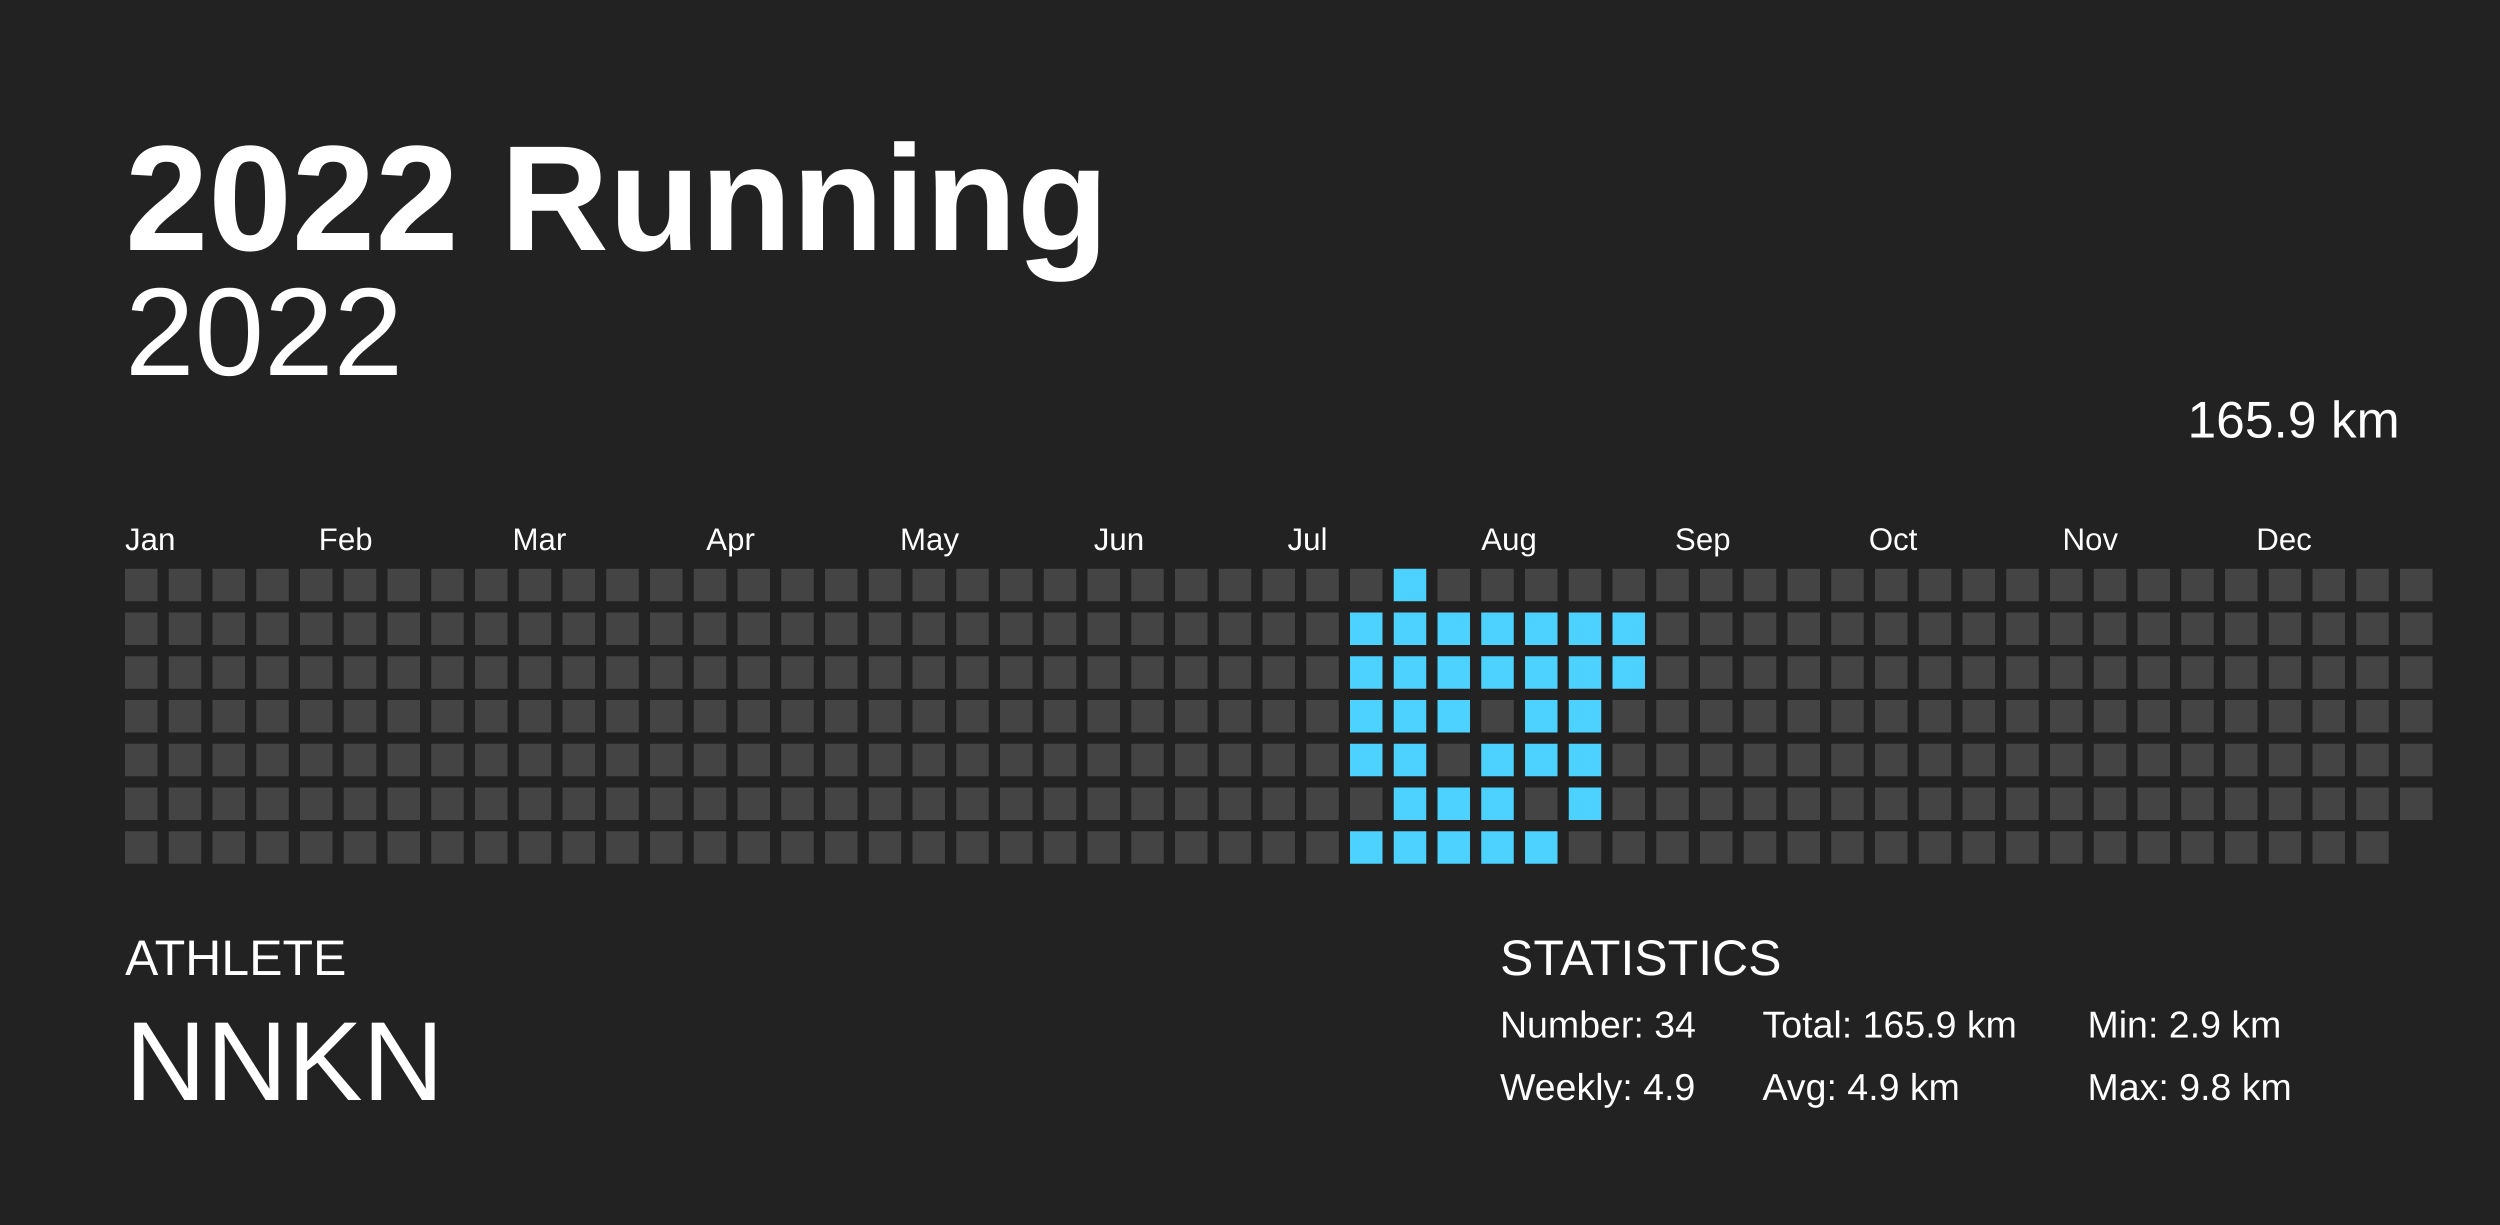
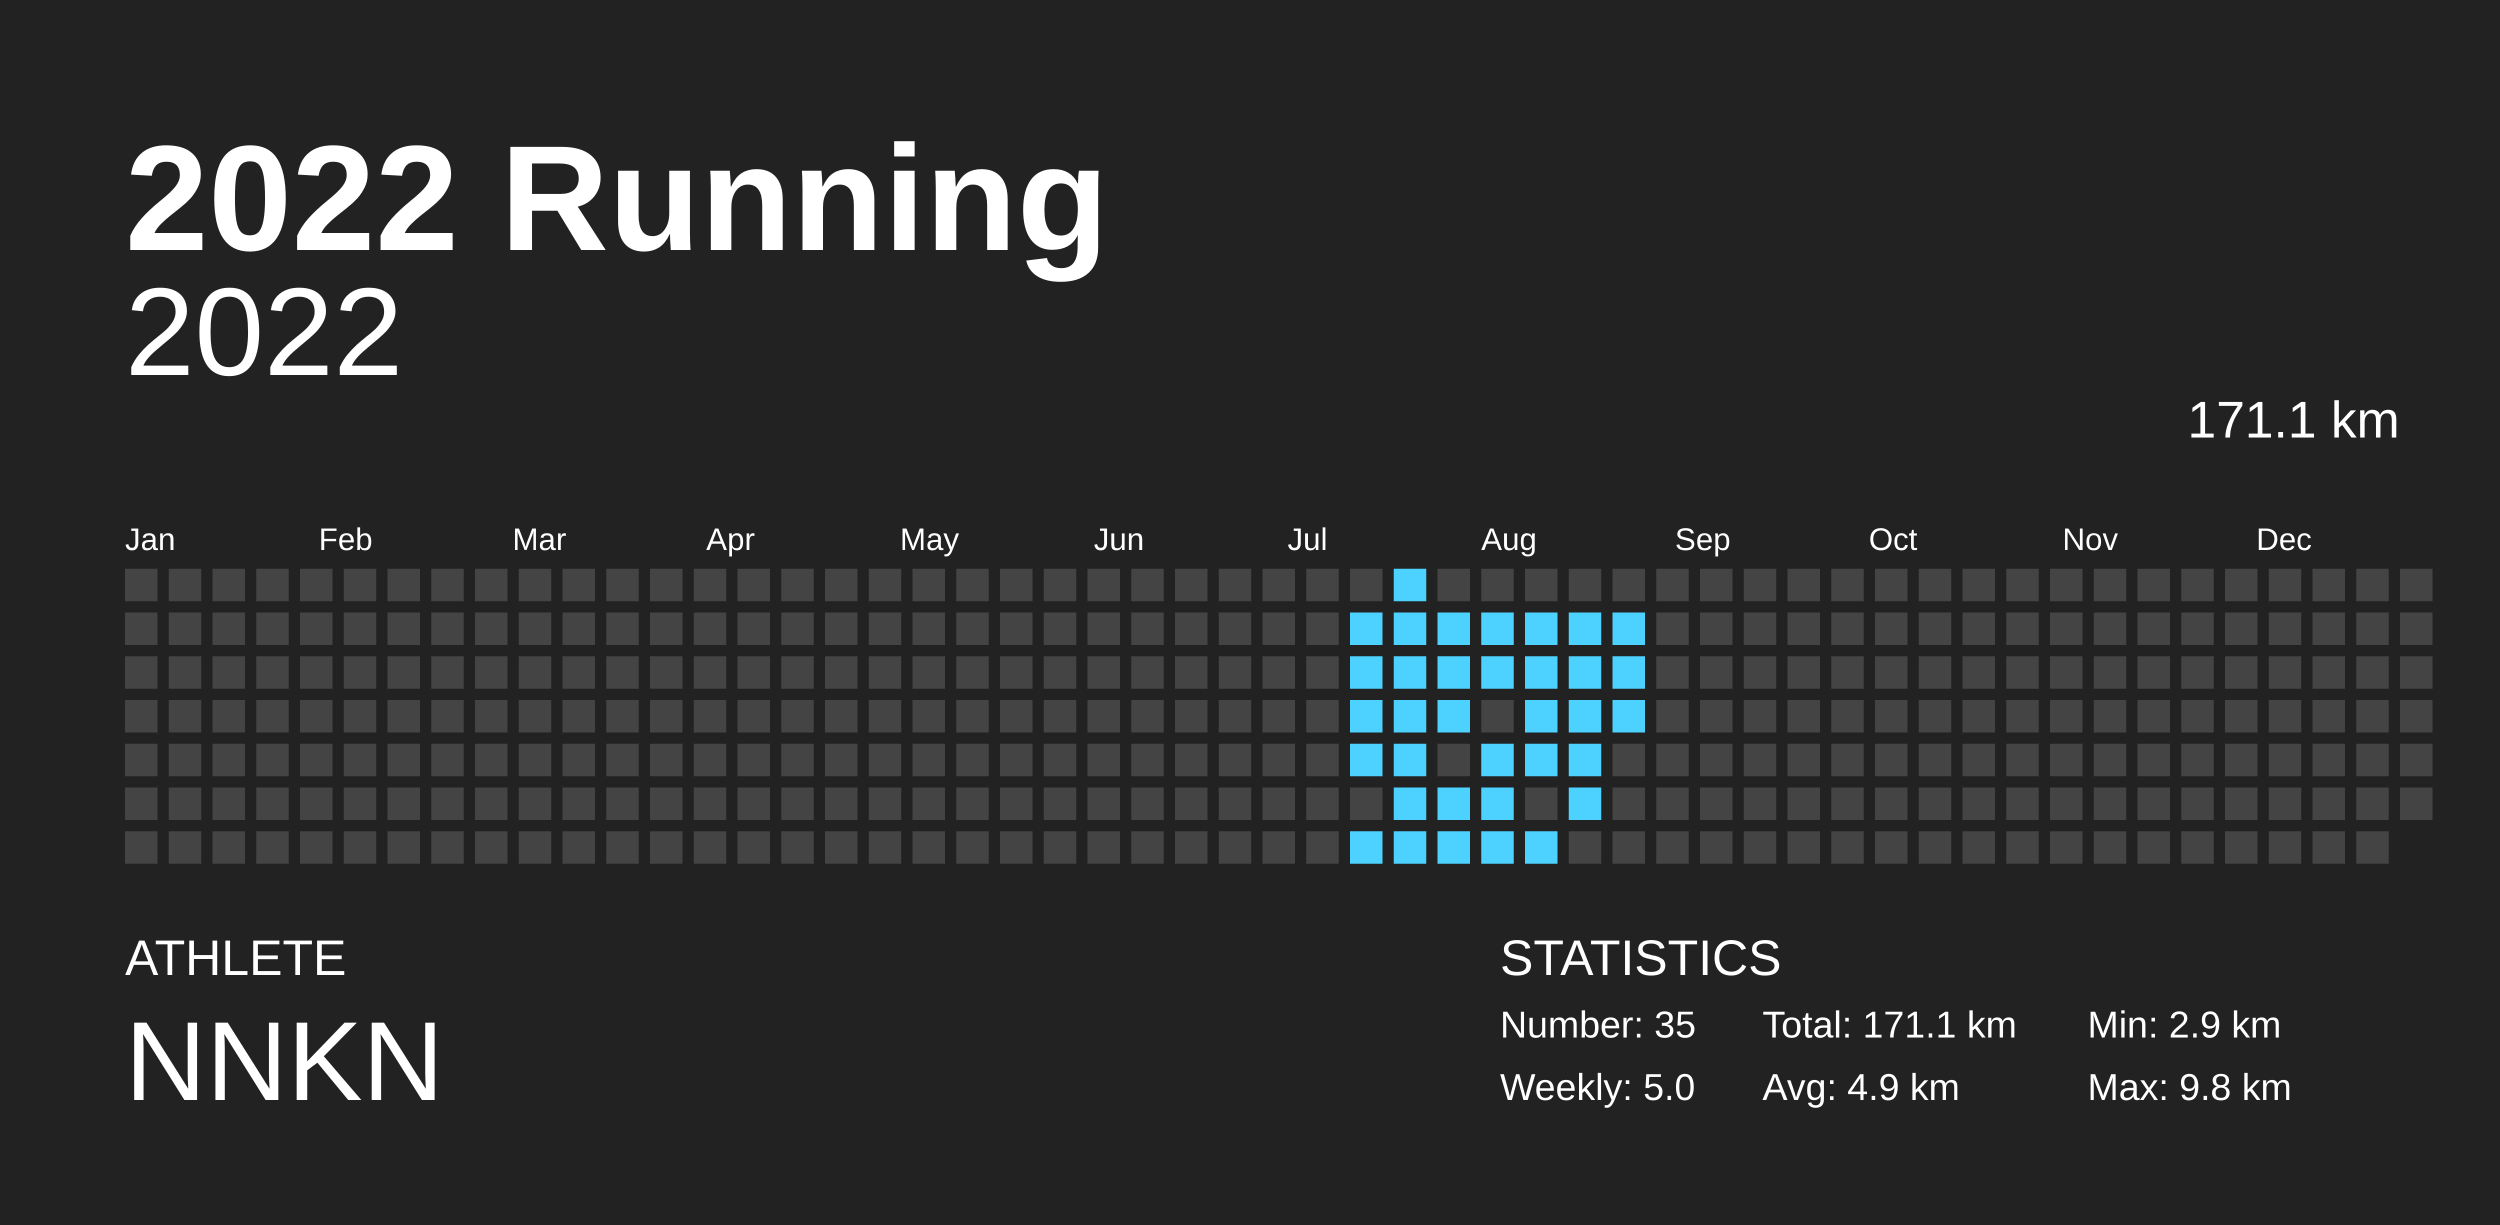
<svg xmlns="http://www.w3.org/2000/svg" baseProfile="full" height="98mm" version="1.1" viewBox="0,0,200,98" width="200mm">
  <defs />
  <rect fill="#222222" height="98" width="200" x="0" y="0" />
  <text fill="#FFFFFF" style="font-size:12px; font-family:Arial; font-weight:bold;" x="10" y="20">2022 Running</text>
  <text fill="#FFFFFF" style="font-size:4px; font-family:Arial" x="10" y="78">ATHLETE</text>
  <text fill="#FFFFFF" style="font-size:9px; font-family:Arial" x="10" y="88">NNKN</text>
  <text fill="#FFFFFF" style="font-size:4px; font-family:Arial" x="120" y="78">STATISTICS</text>
-   <text fill="#FFFFFF" style="font-size:3px; font-family:Arial" x="120" y="83">Number: 34</text>
-   <text fill="#FFFFFF" style="font-size:3px; font-family:Arial" x="120" y="88">Weekly: 4.9</text>
-   <text fill="#FFFFFF" style="font-size:3px; font-family:Arial" x="141" y="83">Total: 165.9 km</text>
+   <text fill="#FFFFFF" style="font-size:3px; font-family:Arial" x="120" y="83">Number: 35</text>
+   <text fill="#FFFFFF" style="font-size:3px; font-family:Arial" x="120" y="88">Weekly: 5.0</text>
+   <text fill="#FFFFFF" style="font-size:3px; font-family:Arial" x="141" y="83">Total: 171.1 km</text>
  <text fill="#FFFFFF" style="font-size:3px; font-family:Arial" x="141" y="88">Avg: 4.9 km</text>
  <text fill="#FFFFFF" style="font-size:3px; font-family:Arial" x="167" y="83">Min: 2.9 km</text>
  <text fill="#FFFFFF" style="font-size:3px; font-family:Arial" x="167" y="88">Max: 9.8 km</text>
  <text alignment-baseline="hanging" fill="#FFFFFF" style="font-size:10.0px; font-family:Arial;" x="10" y="30">2022</text>
-   <text alignment-baseline="hanging" fill="#FFFFFF" style="font-size:4.125px; font-family:Arial;" x="175" y="35">165.9 km</text>
+   <text alignment-baseline="hanging" fill="#FFFFFF" style="font-size:4.125px; font-family:Arial;" x="175" y="35">171.1 km</text>
  <text fill="#FFFFFF" style="font-size:2.5px; font-family:Arial" x="10.0" y="44">Jan</text>
  <text fill="#FFFFFF" style="font-size:2.5px; font-family:Arial" x="25.5" y="44">Feb</text>
  <text fill="#FFFFFF" style="font-size:2.5px; font-family:Arial" x="41.0" y="44">Mar</text>
  <text fill="#FFFFFF" style="font-size:2.5px; font-family:Arial" x="56.5" y="44">Apr</text>
  <text fill="#FFFFFF" style="font-size:2.5px; font-family:Arial" x="72.0" y="44">May</text>
  <text fill="#FFFFFF" style="font-size:2.5px; font-family:Arial" x="87.5" y="44">Jun</text>
  <text fill="#FFFFFF" style="font-size:2.5px; font-family:Arial" x="103.0" y="44">Jul</text>
  <text fill="#FFFFFF" style="font-size:2.5px; font-family:Arial" x="118.5" y="44">Aug</text>
  <text fill="#FFFFFF" style="font-size:2.5px; font-family:Arial" x="134.0" y="44">Sep</text>
  <text fill="#FFFFFF" style="font-size:2.5px; font-family:Arial" x="149.5" y="44">Oct</text>
  <text fill="#FFFFFF" style="font-size:2.5px; font-family:Arial" x="165.0" y="44">Nov</text>
  <text fill="#FFFFFF" style="font-size:2.5px; font-family:Arial" x="180.5" y="44">Dec</text>
  <rect fill="#444444" height="2.6" width="2.6" x="10.0" y="45.5" />
  <rect fill="#444444" height="2.6" width="2.6" x="10.0" y="49.0" />
  <rect fill="#444444" height="2.6" width="2.6" x="10.0" y="52.5" />
  <rect fill="#444444" height="2.6" width="2.6" x="10.0" y="56.0" />
  <rect fill="#444444" height="2.6" width="2.6" x="10.0" y="59.5" />
  <rect fill="#444444" height="2.6" width="2.6" x="10.0" y="63.0" />
  <rect fill="#444444" height="2.6" width="2.6" x="10.0" y="66.5" />
  <rect fill="#444444" height="2.6" width="2.6" x="13.5" y="45.5" />
  <rect fill="#444444" height="2.6" width="2.6" x="13.5" y="49.0" />
  <rect fill="#444444" height="2.6" width="2.6" x="13.5" y="52.5" />
  <rect fill="#444444" height="2.6" width="2.6" x="13.5" y="56.0" />
  <rect fill="#444444" height="2.6" width="2.6" x="13.5" y="59.5" />
  <rect fill="#444444" height="2.6" width="2.6" x="13.5" y="63.0" />
  <rect fill="#444444" height="2.6" width="2.6" x="13.5" y="66.5" />
  <rect fill="#444444" height="2.6" width="2.6" x="17.0" y="45.5" />
  <rect fill="#444444" height="2.6" width="2.6" x="17.0" y="49.0" />
  <rect fill="#444444" height="2.6" width="2.6" x="17.0" y="52.5" />
  <rect fill="#444444" height="2.6" width="2.6" x="17.0" y="56.0" />
  <rect fill="#444444" height="2.6" width="2.6" x="17.0" y="59.5" />
  <rect fill="#444444" height="2.6" width="2.6" x="17.0" y="63.0" />
  <rect fill="#444444" height="2.6" width="2.6" x="17.0" y="66.5" />
  <rect fill="#444444" height="2.6" width="2.6" x="20.5" y="45.5" />
  <rect fill="#444444" height="2.6" width="2.6" x="20.5" y="49.0" />
  <rect fill="#444444" height="2.6" width="2.6" x="20.5" y="52.5" />
  <rect fill="#444444" height="2.6" width="2.6" x="20.5" y="56.0" />
  <rect fill="#444444" height="2.6" width="2.6" x="20.5" y="59.5" />
  <rect fill="#444444" height="2.6" width="2.6" x="20.5" y="63.0" />
  <rect fill="#444444" height="2.6" width="2.6" x="20.5" y="66.5" />
  <rect fill="#444444" height="2.6" width="2.6" x="24.0" y="45.5" />
  <rect fill="#444444" height="2.6" width="2.6" x="24.0" y="49.0" />
  <rect fill="#444444" height="2.6" width="2.6" x="24.0" y="52.5" />
  <rect fill="#444444" height="2.6" width="2.6" x="24.0" y="56.0" />
  <rect fill="#444444" height="2.6" width="2.6" x="24.0" y="59.5" />
  <rect fill="#444444" height="2.6" width="2.6" x="24.0" y="63.0" />
  <rect fill="#444444" height="2.6" width="2.6" x="24.0" y="66.5" />
  <rect fill="#444444" height="2.6" width="2.6" x="27.5" y="45.5" />
  <rect fill="#444444" height="2.6" width="2.6" x="27.5" y="49.0" />
  <rect fill="#444444" height="2.6" width="2.6" x="27.5" y="52.5" />
  <rect fill="#444444" height="2.6" width="2.6" x="27.5" y="56.0" />
  <rect fill="#444444" height="2.6" width="2.6" x="27.5" y="59.5" />
  <rect fill="#444444" height="2.6" width="2.6" x="27.5" y="63.0" />
  <rect fill="#444444" height="2.6" width="2.6" x="27.5" y="66.5" />
  <rect fill="#444444" height="2.6" width="2.6" x="31.0" y="45.5" />
  <rect fill="#444444" height="2.6" width="2.6" x="31.0" y="49.0" />
  <rect fill="#444444" height="2.6" width="2.6" x="31.0" y="52.5" />
  <rect fill="#444444" height="2.6" width="2.6" x="31.0" y="56.0" />
  <rect fill="#444444" height="2.6" width="2.6" x="31.0" y="59.5" />
  <rect fill="#444444" height="2.6" width="2.6" x="31.0" y="63.0" />
  <rect fill="#444444" height="2.6" width="2.6" x="31.0" y="66.5" />
  <rect fill="#444444" height="2.6" width="2.6" x="34.5" y="45.5" />
  <rect fill="#444444" height="2.6" width="2.6" x="34.5" y="49.0" />
  <rect fill="#444444" height="2.6" width="2.6" x="34.5" y="52.5" />
  <rect fill="#444444" height="2.6" width="2.6" x="34.5" y="56.0" />
  <rect fill="#444444" height="2.6" width="2.6" x="34.5" y="59.5" />
  <rect fill="#444444" height="2.6" width="2.6" x="34.5" y="63.0" />
  <rect fill="#444444" height="2.6" width="2.6" x="34.5" y="66.5" />
  <rect fill="#444444" height="2.6" width="2.6" x="38.0" y="45.5" />
  <rect fill="#444444" height="2.6" width="2.6" x="38.0" y="49.0" />
  <rect fill="#444444" height="2.6" width="2.6" x="38.0" y="52.5" />
  <rect fill="#444444" height="2.6" width="2.6" x="38.0" y="56.0" />
  <rect fill="#444444" height="2.6" width="2.6" x="38.0" y="59.5" />
  <rect fill="#444444" height="2.6" width="2.6" x="38.0" y="63.0" />
  <rect fill="#444444" height="2.6" width="2.6" x="38.0" y="66.5" />
  <rect fill="#444444" height="2.6" width="2.6" x="41.5" y="45.5" />
  <rect fill="#444444" height="2.6" width="2.6" x="41.5" y="49.0" />
  <rect fill="#444444" height="2.6" width="2.6" x="41.5" y="52.5" />
  <rect fill="#444444" height="2.6" width="2.6" x="41.5" y="56.0" />
  <rect fill="#444444" height="2.6" width="2.6" x="41.5" y="59.5" />
  <rect fill="#444444" height="2.6" width="2.6" x="41.5" y="63.0" />
  <rect fill="#444444" height="2.6" width="2.6" x="41.5" y="66.5" />
  <rect fill="#444444" height="2.6" width="2.6" x="45.0" y="45.5" />
  <rect fill="#444444" height="2.6" width="2.6" x="45.0" y="49.0" />
  <rect fill="#444444" height="2.6" width="2.6" x="45.0" y="52.5" />
  <rect fill="#444444" height="2.6" width="2.6" x="45.0" y="56.0" />
  <rect fill="#444444" height="2.6" width="2.6" x="45.0" y="59.5" />
  <rect fill="#444444" height="2.6" width="2.6" x="45.0" y="63.0" />
  <rect fill="#444444" height="2.6" width="2.6" x="45.0" y="66.5" />
  <rect fill="#444444" height="2.6" width="2.6" x="48.5" y="45.5" />
  <rect fill="#444444" height="2.6" width="2.6" x="48.5" y="49.0" />
  <rect fill="#444444" height="2.6" width="2.6" x="48.5" y="52.5" />
  <rect fill="#444444" height="2.6" width="2.6" x="48.5" y="56.0" />
  <rect fill="#444444" height="2.6" width="2.6" x="48.5" y="59.5" />
  <rect fill="#444444" height="2.6" width="2.6" x="48.5" y="63.0" />
  <rect fill="#444444" height="2.6" width="2.6" x="48.5" y="66.5" />
  <rect fill="#444444" height="2.6" width="2.6" x="52.0" y="45.5" />
  <rect fill="#444444" height="2.6" width="2.6" x="52.0" y="49.0" />
  <rect fill="#444444" height="2.6" width="2.6" x="52.0" y="52.5" />
  <rect fill="#444444" height="2.6" width="2.6" x="52.0" y="56.0" />
  <rect fill="#444444" height="2.6" width="2.6" x="52.0" y="59.5" />
  <rect fill="#444444" height="2.6" width="2.6" x="52.0" y="63.0" />
  <rect fill="#444444" height="2.6" width="2.6" x="52.0" y="66.5" />
  <rect fill="#444444" height="2.6" width="2.6" x="55.5" y="45.5" />
  <rect fill="#444444" height="2.6" width="2.6" x="55.5" y="49.0" />
  <rect fill="#444444" height="2.6" width="2.6" x="55.5" y="52.5" />
  <rect fill="#444444" height="2.6" width="2.6" x="55.5" y="56.0" />
  <rect fill="#444444" height="2.6" width="2.6" x="55.5" y="59.5" />
  <rect fill="#444444" height="2.6" width="2.6" x="55.5" y="63.0" />
  <rect fill="#444444" height="2.6" width="2.6" x="55.5" y="66.5" />
  <rect fill="#444444" height="2.6" width="2.6" x="59.0" y="45.5" />
  <rect fill="#444444" height="2.6" width="2.6" x="59.0" y="49.0" />
  <rect fill="#444444" height="2.6" width="2.6" x="59.0" y="52.5" />
  <rect fill="#444444" height="2.6" width="2.6" x="59.0" y="56.0" />
  <rect fill="#444444" height="2.6" width="2.6" x="59.0" y="59.5" />
  <rect fill="#444444" height="2.6" width="2.6" x="59.0" y="63.0" />
  <rect fill="#444444" height="2.6" width="2.6" x="59.0" y="66.5" />
  <rect fill="#444444" height="2.6" width="2.6" x="62.5" y="45.5" />
  <rect fill="#444444" height="2.6" width="2.6" x="62.5" y="49.0" />
  <rect fill="#444444" height="2.6" width="2.6" x="62.5" y="52.5" />
  <rect fill="#444444" height="2.6" width="2.6" x="62.5" y="56.0" />
  <rect fill="#444444" height="2.6" width="2.6" x="62.5" y="59.5" />
  <rect fill="#444444" height="2.6" width="2.6" x="62.5" y="63.0" />
  <rect fill="#444444" height="2.6" width="2.6" x="62.5" y="66.5" />
  <rect fill="#444444" height="2.6" width="2.6" x="66.0" y="45.5" />
  <rect fill="#444444" height="2.6" width="2.6" x="66.0" y="49.0" />
  <rect fill="#444444" height="2.6" width="2.6" x="66.0" y="52.5" />
  <rect fill="#444444" height="2.6" width="2.6" x="66.0" y="56.0" />
  <rect fill="#444444" height="2.6" width="2.6" x="66.0" y="59.5" />
  <rect fill="#444444" height="2.6" width="2.6" x="66.0" y="63.0" />
  <rect fill="#444444" height="2.6" width="2.6" x="66.0" y="66.5" />
  <rect fill="#444444" height="2.6" width="2.6" x="69.5" y="45.5" />
  <rect fill="#444444" height="2.6" width="2.6" x="69.5" y="49.0" />
  <rect fill="#444444" height="2.6" width="2.6" x="69.5" y="52.5" />
  <rect fill="#444444" height="2.6" width="2.6" x="69.5" y="56.0" />
  <rect fill="#444444" height="2.6" width="2.6" x="69.5" y="59.5" />
  <rect fill="#444444" height="2.6" width="2.6" x="69.5" y="63.0" />
  <rect fill="#444444" height="2.6" width="2.6" x="69.5" y="66.5" />
  <rect fill="#444444" height="2.6" width="2.6" x="73.0" y="45.5" />
  <rect fill="#444444" height="2.6" width="2.6" x="73.0" y="49.0" />
  <rect fill="#444444" height="2.6" width="2.6" x="73.0" y="52.5" />
  <rect fill="#444444" height="2.6" width="2.6" x="73.0" y="56.0" />
  <rect fill="#444444" height="2.6" width="2.6" x="73.0" y="59.5" />
  <rect fill="#444444" height="2.6" width="2.6" x="73.0" y="63.0" />
  <rect fill="#444444" height="2.6" width="2.6" x="73.0" y="66.5" />
  <rect fill="#444444" height="2.6" width="2.6" x="76.5" y="45.5" />
  <rect fill="#444444" height="2.6" width="2.6" x="76.5" y="49.0" />
  <rect fill="#444444" height="2.6" width="2.6" x="76.5" y="52.5" />
  <rect fill="#444444" height="2.6" width="2.6" x="76.5" y="56.0" />
  <rect fill="#444444" height="2.6" width="2.6" x="76.5" y="59.5" />
  <rect fill="#444444" height="2.6" width="2.6" x="76.5" y="63.0" />
  <rect fill="#444444" height="2.6" width="2.6" x="76.5" y="66.5" />
  <rect fill="#444444" height="2.6" width="2.6" x="80.0" y="45.5" />
  <rect fill="#444444" height="2.6" width="2.6" x="80.0" y="49.0" />
  <rect fill="#444444" height="2.6" width="2.6" x="80.0" y="52.5" />
  <rect fill="#444444" height="2.6" width="2.6" x="80.0" y="56.0" />
  <rect fill="#444444" height="2.6" width="2.6" x="80.0" y="59.5" />
  <rect fill="#444444" height="2.6" width="2.6" x="80.0" y="63.0" />
  <rect fill="#444444" height="2.6" width="2.6" x="80.0" y="66.5" />
  <rect fill="#444444" height="2.6" width="2.6" x="83.5" y="45.5" />
  <rect fill="#444444" height="2.6" width="2.6" x="83.5" y="49.0" />
  <rect fill="#444444" height="2.6" width="2.6" x="83.5" y="52.5" />
  <rect fill="#444444" height="2.6" width="2.6" x="83.5" y="56.0" />
  <rect fill="#444444" height="2.6" width="2.6" x="83.5" y="59.5" />
  <rect fill="#444444" height="2.6" width="2.6" x="83.5" y="63.0" />
  <rect fill="#444444" height="2.6" width="2.6" x="83.5" y="66.5" />
  <rect fill="#444444" height="2.6" width="2.6" x="87.0" y="45.5" />
  <rect fill="#444444" height="2.6" width="2.6" x="87.0" y="49.0" />
  <rect fill="#444444" height="2.6" width="2.6" x="87.0" y="52.5" />
  <rect fill="#444444" height="2.6" width="2.6" x="87.0" y="56.0" />
  <rect fill="#444444" height="2.6" width="2.6" x="87.0" y="59.5" />
  <rect fill="#444444" height="2.6" width="2.6" x="87.0" y="63.0" />
  <rect fill="#444444" height="2.6" width="2.6" x="87.0" y="66.5" />
  <rect fill="#444444" height="2.6" width="2.6" x="90.5" y="45.5" />
  <rect fill="#444444" height="2.6" width="2.6" x="90.5" y="49.0" />
  <rect fill="#444444" height="2.6" width="2.6" x="90.5" y="52.5" />
  <rect fill="#444444" height="2.6" width="2.6" x="90.5" y="56.0" />
  <rect fill="#444444" height="2.6" width="2.6" x="90.5" y="59.5" />
  <rect fill="#444444" height="2.6" width="2.6" x="90.5" y="63.0" />
  <rect fill="#444444" height="2.6" width="2.6" x="90.5" y="66.5" />
  <rect fill="#444444" height="2.6" width="2.6" x="94.0" y="45.5" />
  <rect fill="#444444" height="2.6" width="2.6" x="94.0" y="49.0" />
  <rect fill="#444444" height="2.6" width="2.6" x="94.0" y="52.5" />
  <rect fill="#444444" height="2.6" width="2.6" x="94.0" y="56.0" />
  <rect fill="#444444" height="2.6" width="2.6" x="94.0" y="59.5" />
  <rect fill="#444444" height="2.6" width="2.6" x="94.0" y="63.0" />
  <rect fill="#444444" height="2.6" width="2.6" x="94.0" y="66.5" />
  <rect fill="#444444" height="2.6" width="2.6" x="97.5" y="45.5" />
  <rect fill="#444444" height="2.6" width="2.6" x="97.5" y="49.0" />
  <rect fill="#444444" height="2.6" width="2.6" x="97.5" y="52.5" />
  <rect fill="#444444" height="2.6" width="2.6" x="97.5" y="56.0" />
  <rect fill="#444444" height="2.6" width="2.6" x="97.5" y="59.5" />
  <rect fill="#444444" height="2.6" width="2.6" x="97.5" y="63.0" />
  <rect fill="#444444" height="2.6" width="2.6" x="97.5" y="66.5" />
  <rect fill="#444444" height="2.6" width="2.6" x="101.0" y="45.5" />
  <rect fill="#444444" height="2.6" width="2.6" x="101.0" y="49.0" />
  <rect fill="#444444" height="2.6" width="2.6" x="101.0" y="52.5" />
  <rect fill="#444444" height="2.6" width="2.6" x="101.0" y="56.0" />
  <rect fill="#444444" height="2.6" width="2.6" x="101.0" y="59.5" />
  <rect fill="#444444" height="2.6" width="2.6" x="101.0" y="63.0" />
  <rect fill="#444444" height="2.6" width="2.6" x="101.0" y="66.5" />
  <rect fill="#444444" height="2.6" width="2.6" x="104.5" y="45.5" />
  <rect fill="#444444" height="2.6" width="2.6" x="104.5" y="49.0" />
  <rect fill="#444444" height="2.6" width="2.6" x="104.5" y="52.5" />
  <rect fill="#444444" height="2.6" width="2.6" x="104.5" y="56.0" />
  <rect fill="#444444" height="2.6" width="2.6" x="104.5" y="59.5" />
  <rect fill="#444444" height="2.6" width="2.6" x="104.5" y="63.0" />
  <rect fill="#444444" height="2.6" width="2.6" x="104.5" y="66.5" />
  <rect fill="#444444" height="2.6" width="2.6" x="108.0" y="45.5" />
  <rect fill="#4dd2ff" height="2.6" width="2.6" x="108.0" y="49.0" />
  <rect fill="#4dd2ff" height="2.6" width="2.6" x="108.0" y="52.5" />
  <rect fill="#4dd2ff" height="2.6" width="2.6" x="108.0" y="56.0" />
  <rect fill="#4dd2ff" height="2.6" width="2.6" x="108.0" y="59.5" />
  <rect fill="#444444" height="2.6" width="2.6" x="108.0" y="63.0" />
  <rect fill="#4dd2ff" height="2.6" width="2.6" x="108.0" y="66.5" />
  <rect fill="#4dd2ff" height="2.6" width="2.6" x="111.5" y="45.5" />
  <rect fill="#4dd2ff" height="2.6" width="2.6" x="111.5" y="49.0" />
  <rect fill="#4dd2ff" height="2.6" width="2.6" x="111.5" y="52.5" />
  <rect fill="#4dd2ff" height="2.6" width="2.6" x="111.5" y="56.0" />
  <rect fill="#4dd2ff" height="2.6" width="2.6" x="111.5" y="59.5" />
  <rect fill="#4dd2ff" height="2.6" width="2.6" x="111.5" y="63.0" />
  <rect fill="#4dd2ff" height="2.6" width="2.6" x="111.5" y="66.5" />
  <rect fill="#444444" height="2.6" width="2.6" x="115.0" y="45.5" />
  <rect fill="#4dd2ff" height="2.6" width="2.6" x="115.0" y="49.0" />
  <rect fill="#4dd2ff" height="2.6" width="2.6" x="115.0" y="52.5" />
  <rect fill="#4dd2ff" height="2.6" width="2.6" x="115.0" y="56.0" />
  <rect fill="#444444" height="2.6" width="2.6" x="115.0" y="59.5" />
  <rect fill="#4dd2ff" height="2.6" width="2.6" x="115.0" y="63.0" />
  <rect fill="#4dd2ff" height="2.6" width="2.6" x="115.0" y="66.5" />
  <rect fill="#444444" height="2.6" width="2.6" x="118.5" y="45.5" />
  <rect fill="#4dd2ff" height="2.6" width="2.6" x="118.5" y="49.0" />
  <rect fill="#4dd2ff" height="2.6" width="2.6" x="118.5" y="52.5" />
  <rect fill="#444444" height="2.6" width="2.6" x="118.5" y="56.0" />
  <rect fill="#4dd2ff" height="2.6" width="2.6" x="118.5" y="59.5" />
  <rect fill="#4dd2ff" height="2.6" width="2.6" x="118.5" y="63.0" />
  <rect fill="#4dd2ff" height="2.6" width="2.6" x="118.5" y="66.5" />
  <rect fill="#444444" height="2.6" width="2.6" x="122.0" y="45.5" />
  <rect fill="#4dd2ff" height="2.6" width="2.6" x="122.0" y="49.0" />
  <rect fill="#4dd2ff" height="2.6" width="2.6" x="122.0" y="52.5" />
  <rect fill="#4dd2ff" height="2.6" width="2.6" x="122.0" y="56.0" />
  <rect fill="#4dd2ff" height="2.6" width="2.6" x="122.0" y="59.5" />
  <rect fill="#444444" height="2.6" width="2.6" x="122.0" y="63.0" />
  <rect fill="#4dd2ff" height="2.6" width="2.6" x="122.0" y="66.5" />
  <rect fill="#444444" height="2.6" width="2.6" x="125.5" y="45.5" />
  <rect fill="#4dd2ff" height="2.6" width="2.6" x="125.5" y="49.0" />
  <rect fill="#4dd2ff" height="2.6" width="2.6" x="125.5" y="52.5" />
  <rect fill="#4dd2ff" height="2.6" width="2.6" x="125.5" y="56.0" />
  <rect fill="#4dd2ff" height="2.6" width="2.6" x="125.5" y="59.5" />
  <rect fill="#4dd2ff" height="2.6" width="2.6" x="125.5" y="63.0" />
  <rect fill="#444444" height="2.6" width="2.6" x="125.5" y="66.5" />
  <rect fill="#444444" height="2.6" width="2.6" x="129.0" y="45.5" />
  <rect fill="#4dd2ff" height="2.6" width="2.6" x="129.0" y="49.0" />
  <rect fill="#4dd2ff" height="2.6" width="2.6" x="129.0" y="52.5" />
-   <rect fill="#444444" height="2.6" width="2.6" x="129.0" y="56.0" />
+   <rect fill="#4dd2ff" height="2.6" width="2.6" x="129.0" y="56.0" />
  <rect fill="#444444" height="2.6" width="2.6" x="129.0" y="59.5" />
  <rect fill="#444444" height="2.6" width="2.6" x="129.0" y="63.0" />
  <rect fill="#444444" height="2.6" width="2.6" x="129.0" y="66.5" />
  <rect fill="#444444" height="2.6" width="2.6" x="132.5" y="45.5" />
  <rect fill="#444444" height="2.6" width="2.6" x="132.5" y="49.0" />
  <rect fill="#444444" height="2.6" width="2.6" x="132.5" y="52.5" />
  <rect fill="#444444" height="2.6" width="2.6" x="132.5" y="56.0" />
  <rect fill="#444444" height="2.6" width="2.6" x="132.5" y="59.5" />
  <rect fill="#444444" height="2.6" width="2.6" x="132.5" y="63.0" />
  <rect fill="#444444" height="2.6" width="2.6" x="132.5" y="66.5" />
  <rect fill="#444444" height="2.6" width="2.6" x="136.0" y="45.5" />
  <rect fill="#444444" height="2.6" width="2.6" x="136.0" y="49.0" />
  <rect fill="#444444" height="2.6" width="2.6" x="136.0" y="52.5" />
  <rect fill="#444444" height="2.6" width="2.6" x="136.0" y="56.0" />
  <rect fill="#444444" height="2.6" width="2.6" x="136.0" y="59.5" />
  <rect fill="#444444" height="2.6" width="2.6" x="136.0" y="63.0" />
  <rect fill="#444444" height="2.6" width="2.6" x="136.0" y="66.5" />
  <rect fill="#444444" height="2.6" width="2.6" x="139.5" y="45.5" />
  <rect fill="#444444" height="2.6" width="2.6" x="139.5" y="49.0" />
  <rect fill="#444444" height="2.6" width="2.6" x="139.5" y="52.5" />
  <rect fill="#444444" height="2.6" width="2.6" x="139.5" y="56.0" />
  <rect fill="#444444" height="2.6" width="2.6" x="139.5" y="59.5" />
  <rect fill="#444444" height="2.6" width="2.6" x="139.5" y="63.0" />
  <rect fill="#444444" height="2.6" width="2.6" x="139.5" y="66.5" />
  <rect fill="#444444" height="2.6" width="2.6" x="143.0" y="45.5" />
  <rect fill="#444444" height="2.6" width="2.6" x="143.0" y="49.0" />
  <rect fill="#444444" height="2.6" width="2.6" x="143.0" y="52.5" />
  <rect fill="#444444" height="2.6" width="2.6" x="143.0" y="56.0" />
  <rect fill="#444444" height="2.6" width="2.6" x="143.0" y="59.5" />
  <rect fill="#444444" height="2.6" width="2.6" x="143.0" y="63.0" />
  <rect fill="#444444" height="2.6" width="2.6" x="143.0" y="66.5" />
  <rect fill="#444444" height="2.6" width="2.6" x="146.5" y="45.5" />
  <rect fill="#444444" height="2.6" width="2.6" x="146.5" y="49.0" />
  <rect fill="#444444" height="2.6" width="2.6" x="146.5" y="52.5" />
  <rect fill="#444444" height="2.6" width="2.6" x="146.5" y="56.0" />
  <rect fill="#444444" height="2.6" width="2.6" x="146.5" y="59.5" />
  <rect fill="#444444" height="2.6" width="2.6" x="146.5" y="63.0" />
  <rect fill="#444444" height="2.6" width="2.6" x="146.5" y="66.5" />
  <rect fill="#444444" height="2.6" width="2.6" x="150.0" y="45.5" />
  <rect fill="#444444" height="2.6" width="2.6" x="150.0" y="49.0" />
  <rect fill="#444444" height="2.6" width="2.6" x="150.0" y="52.5" />
  <rect fill="#444444" height="2.6" width="2.6" x="150.0" y="56.0" />
  <rect fill="#444444" height="2.6" width="2.6" x="150.0" y="59.5" />
  <rect fill="#444444" height="2.6" width="2.6" x="150.0" y="63.0" />
  <rect fill="#444444" height="2.6" width="2.6" x="150.0" y="66.5" />
  <rect fill="#444444" height="2.6" width="2.6" x="153.5" y="45.5" />
  <rect fill="#444444" height="2.6" width="2.6" x="153.5" y="49.0" />
  <rect fill="#444444" height="2.6" width="2.6" x="153.5" y="52.5" />
  <rect fill="#444444" height="2.6" width="2.6" x="153.5" y="56.0" />
  <rect fill="#444444" height="2.6" width="2.6" x="153.5" y="59.5" />
  <rect fill="#444444" height="2.6" width="2.6" x="153.5" y="63.0" />
  <rect fill="#444444" height="2.6" width="2.6" x="153.5" y="66.5" />
  <rect fill="#444444" height="2.6" width="2.6" x="157.0" y="45.5" />
  <rect fill="#444444" height="2.6" width="2.6" x="157.0" y="49.0" />
  <rect fill="#444444" height="2.6" width="2.6" x="157.0" y="52.5" />
  <rect fill="#444444" height="2.6" width="2.6" x="157.0" y="56.0" />
  <rect fill="#444444" height="2.6" width="2.6" x="157.0" y="59.5" />
  <rect fill="#444444" height="2.6" width="2.6" x="157.0" y="63.0" />
  <rect fill="#444444" height="2.6" width="2.6" x="157.0" y="66.5" />
  <rect fill="#444444" height="2.6" width="2.6" x="160.5" y="45.5" />
  <rect fill="#444444" height="2.6" width="2.6" x="160.5" y="49.0" />
  <rect fill="#444444" height="2.6" width="2.6" x="160.5" y="52.5" />
  <rect fill="#444444" height="2.6" width="2.6" x="160.5" y="56.0" />
  <rect fill="#444444" height="2.6" width="2.6" x="160.5" y="59.5" />
  <rect fill="#444444" height="2.6" width="2.6" x="160.5" y="63.0" />
  <rect fill="#444444" height="2.6" width="2.6" x="160.5" y="66.5" />
  <rect fill="#444444" height="2.6" width="2.6" x="164.0" y="45.5" />
  <rect fill="#444444" height="2.6" width="2.6" x="164.0" y="49.0" />
  <rect fill="#444444" height="2.6" width="2.6" x="164.0" y="52.5" />
  <rect fill="#444444" height="2.6" width="2.6" x="164.0" y="56.0" />
  <rect fill="#444444" height="2.6" width="2.6" x="164.0" y="59.5" />
  <rect fill="#444444" height="2.6" width="2.6" x="164.0" y="63.0" />
  <rect fill="#444444" height="2.6" width="2.6" x="164.0" y="66.5" />
  <rect fill="#444444" height="2.6" width="2.6" x="167.5" y="45.5" />
  <rect fill="#444444" height="2.6" width="2.6" x="167.5" y="49.0" />
  <rect fill="#444444" height="2.6" width="2.6" x="167.5" y="52.5" />
  <rect fill="#444444" height="2.6" width="2.6" x="167.5" y="56.0" />
  <rect fill="#444444" height="2.6" width="2.6" x="167.5" y="59.5" />
  <rect fill="#444444" height="2.6" width="2.6" x="167.5" y="63.0" />
  <rect fill="#444444" height="2.6" width="2.6" x="167.5" y="66.5" />
  <rect fill="#444444" height="2.6" width="2.6" x="171.0" y="45.5" />
  <rect fill="#444444" height="2.6" width="2.6" x="171.0" y="49.0" />
  <rect fill="#444444" height="2.6" width="2.6" x="171.0" y="52.5" />
  <rect fill="#444444" height="2.6" width="2.6" x="171.0" y="56.0" />
  <rect fill="#444444" height="2.6" width="2.6" x="171.0" y="59.5" />
  <rect fill="#444444" height="2.6" width="2.6" x="171.0" y="63.0" />
  <rect fill="#444444" height="2.6" width="2.6" x="171.0" y="66.5" />
  <rect fill="#444444" height="2.6" width="2.6" x="174.5" y="45.5" />
  <rect fill="#444444" height="2.6" width="2.6" x="174.5" y="49.0" />
  <rect fill="#444444" height="2.6" width="2.6" x="174.5" y="52.5" />
  <rect fill="#444444" height="2.6" width="2.6" x="174.5" y="56.0" />
  <rect fill="#444444" height="2.6" width="2.6" x="174.5" y="59.5" />
  <rect fill="#444444" height="2.6" width="2.6" x="174.5" y="63.0" />
  <rect fill="#444444" height="2.6" width="2.6" x="174.5" y="66.5" />
  <rect fill="#444444" height="2.6" width="2.6" x="178.0" y="45.5" />
  <rect fill="#444444" height="2.6" width="2.6" x="178.0" y="49.0" />
  <rect fill="#444444" height="2.6" width="2.6" x="178.0" y="52.5" />
  <rect fill="#444444" height="2.6" width="2.6" x="178.0" y="56.0" />
  <rect fill="#444444" height="2.6" width="2.6" x="178.0" y="59.5" />
  <rect fill="#444444" height="2.6" width="2.6" x="178.0" y="63.0" />
  <rect fill="#444444" height="2.6" width="2.6" x="178.0" y="66.5" />
  <rect fill="#444444" height="2.6" width="2.6" x="181.5" y="45.5" />
  <rect fill="#444444" height="2.6" width="2.6" x="181.5" y="49.0" />
  <rect fill="#444444" height="2.6" width="2.6" x="181.5" y="52.5" />
  <rect fill="#444444" height="2.6" width="2.6" x="181.5" y="56.0" />
  <rect fill="#444444" height="2.6" width="2.6" x="181.5" y="59.5" />
  <rect fill="#444444" height="2.6" width="2.6" x="181.5" y="63.0" />
  <rect fill="#444444" height="2.6" width="2.6" x="181.5" y="66.5" />
  <rect fill="#444444" height="2.6" width="2.6" x="185.0" y="45.5" />
  <rect fill="#444444" height="2.6" width="2.6" x="185.0" y="49.0" />
  <rect fill="#444444" height="2.6" width="2.6" x="185.0" y="52.5" />
  <rect fill="#444444" height="2.6" width="2.6" x="185.0" y="56.0" />
  <rect fill="#444444" height="2.6" width="2.6" x="185.0" y="59.5" />
  <rect fill="#444444" height="2.6" width="2.6" x="185.0" y="63.0" />
  <rect fill="#444444" height="2.6" width="2.6" x="185.0" y="66.5" />
  <rect fill="#444444" height="2.6" width="2.6" x="188.5" y="45.5" />
  <rect fill="#444444" height="2.6" width="2.6" x="188.5" y="49.0" />
  <rect fill="#444444" height="2.6" width="2.6" x="188.5" y="52.5" />
  <rect fill="#444444" height="2.6" width="2.6" x="188.5" y="56.0" />
  <rect fill="#444444" height="2.6" width="2.6" x="188.5" y="59.5" />
  <rect fill="#444444" height="2.6" width="2.6" x="188.5" y="63.0" />
  <rect fill="#444444" height="2.6" width="2.6" x="188.5" y="66.5" />
  <rect fill="#444444" height="2.6" width="2.6" x="192.0" y="45.5" />
  <rect fill="#444444" height="2.6" width="2.6" x="192.0" y="49.0" />
  <rect fill="#444444" height="2.6" width="2.6" x="192.0" y="52.5" />
  <rect fill="#444444" height="2.6" width="2.6" x="192.0" y="56.0" />
  <rect fill="#444444" height="2.6" width="2.6" x="192.0" y="59.5" />
  <rect fill="#444444" height="2.6" width="2.6" x="192.0" y="63.0" />
</svg>
